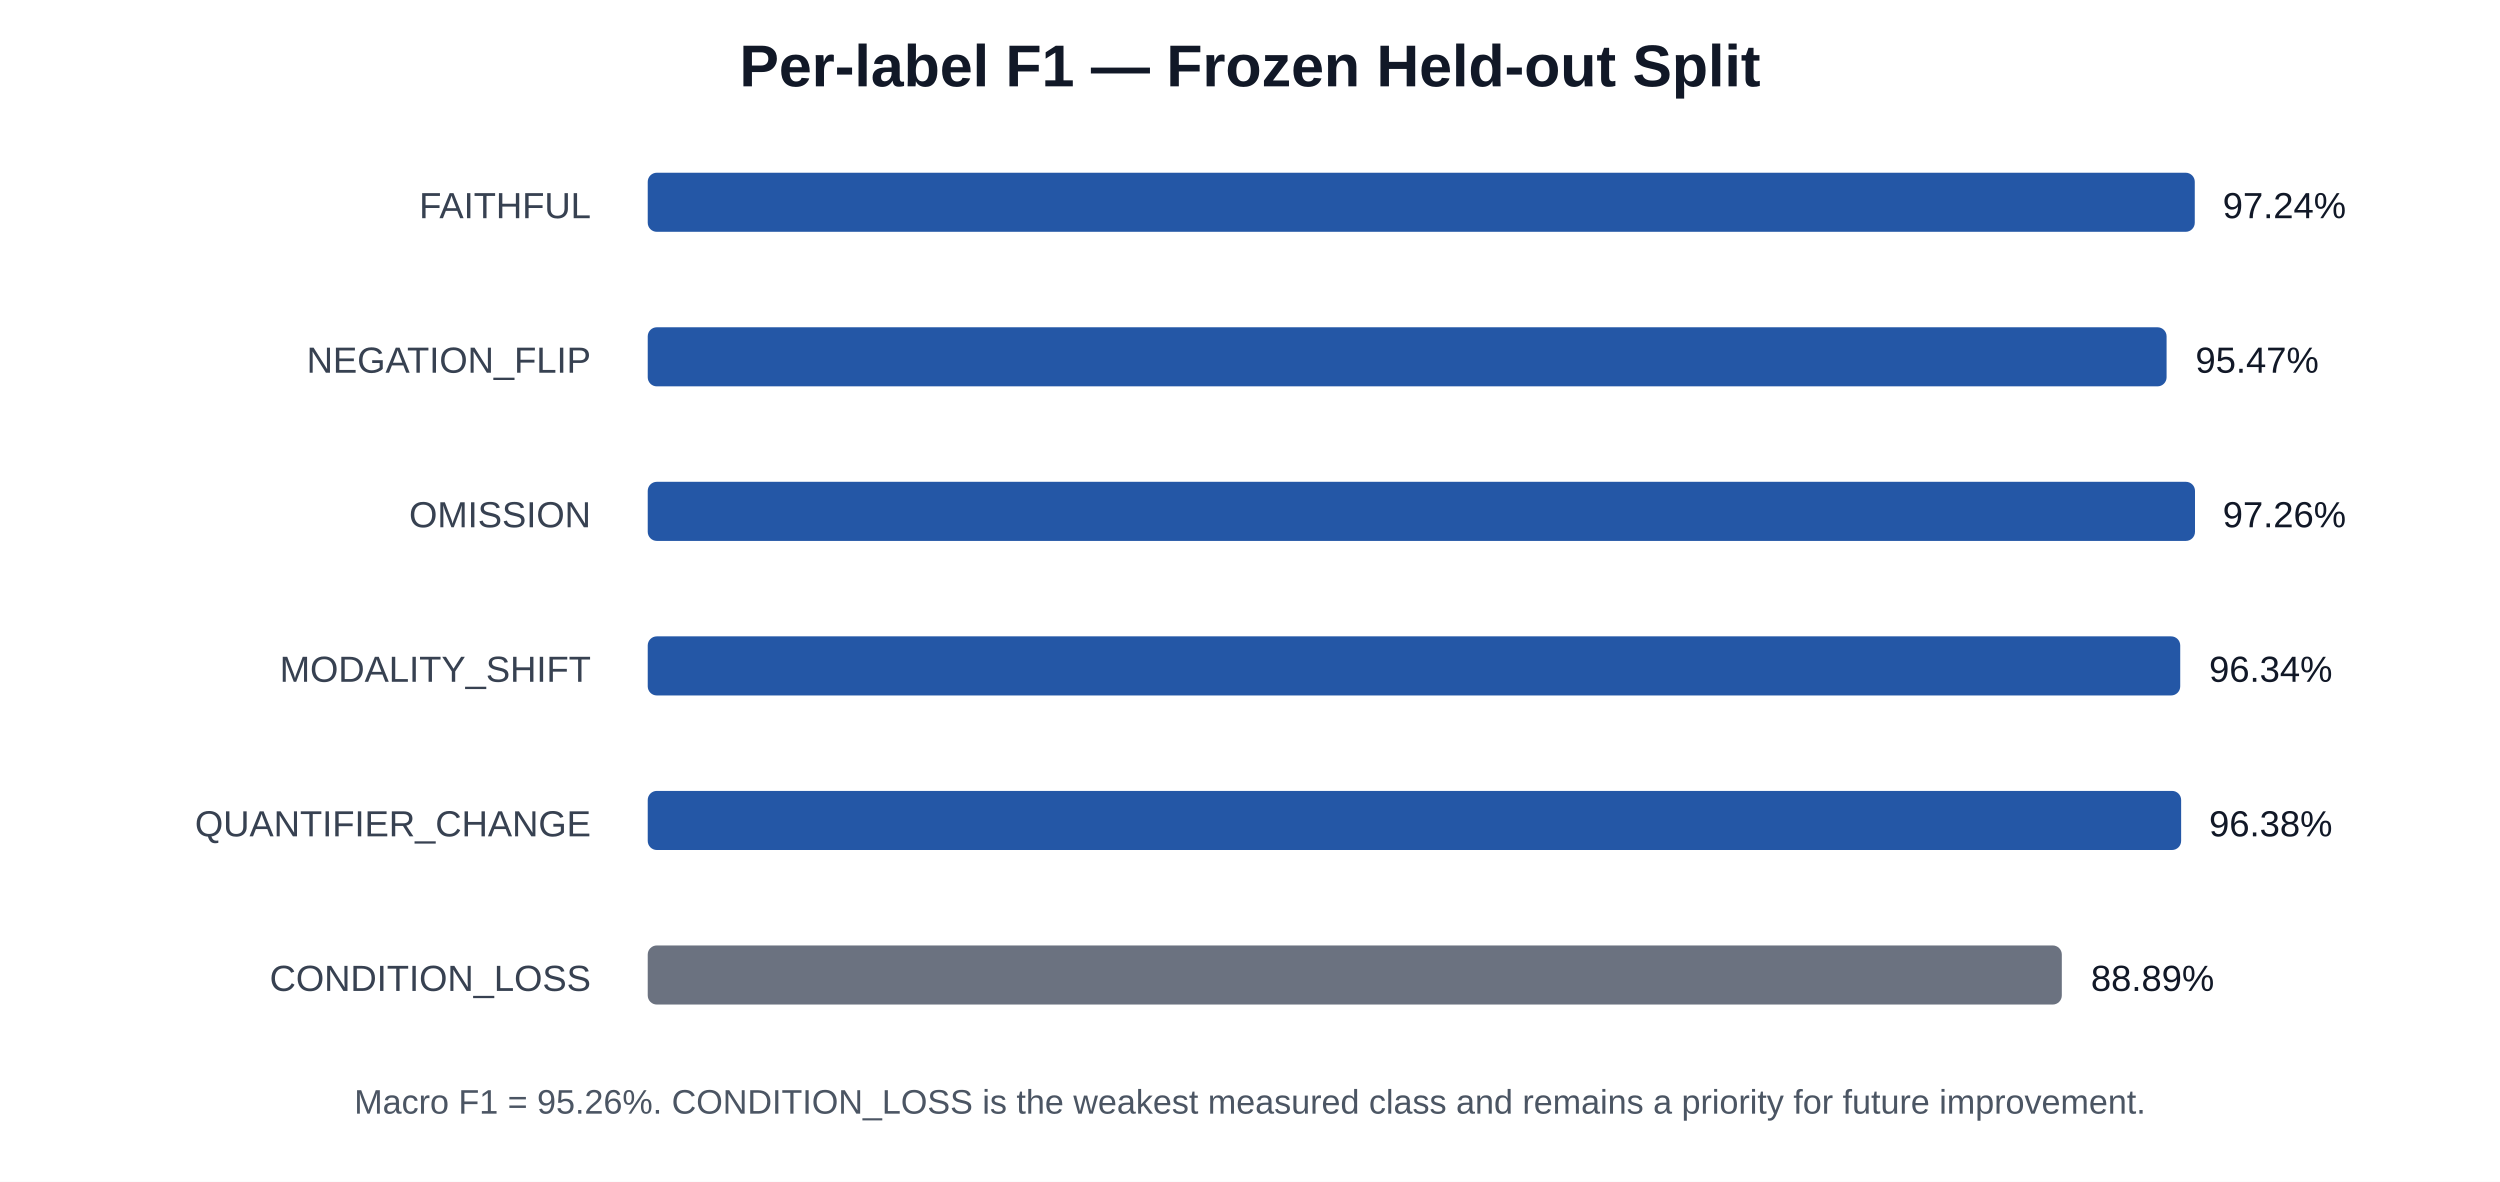
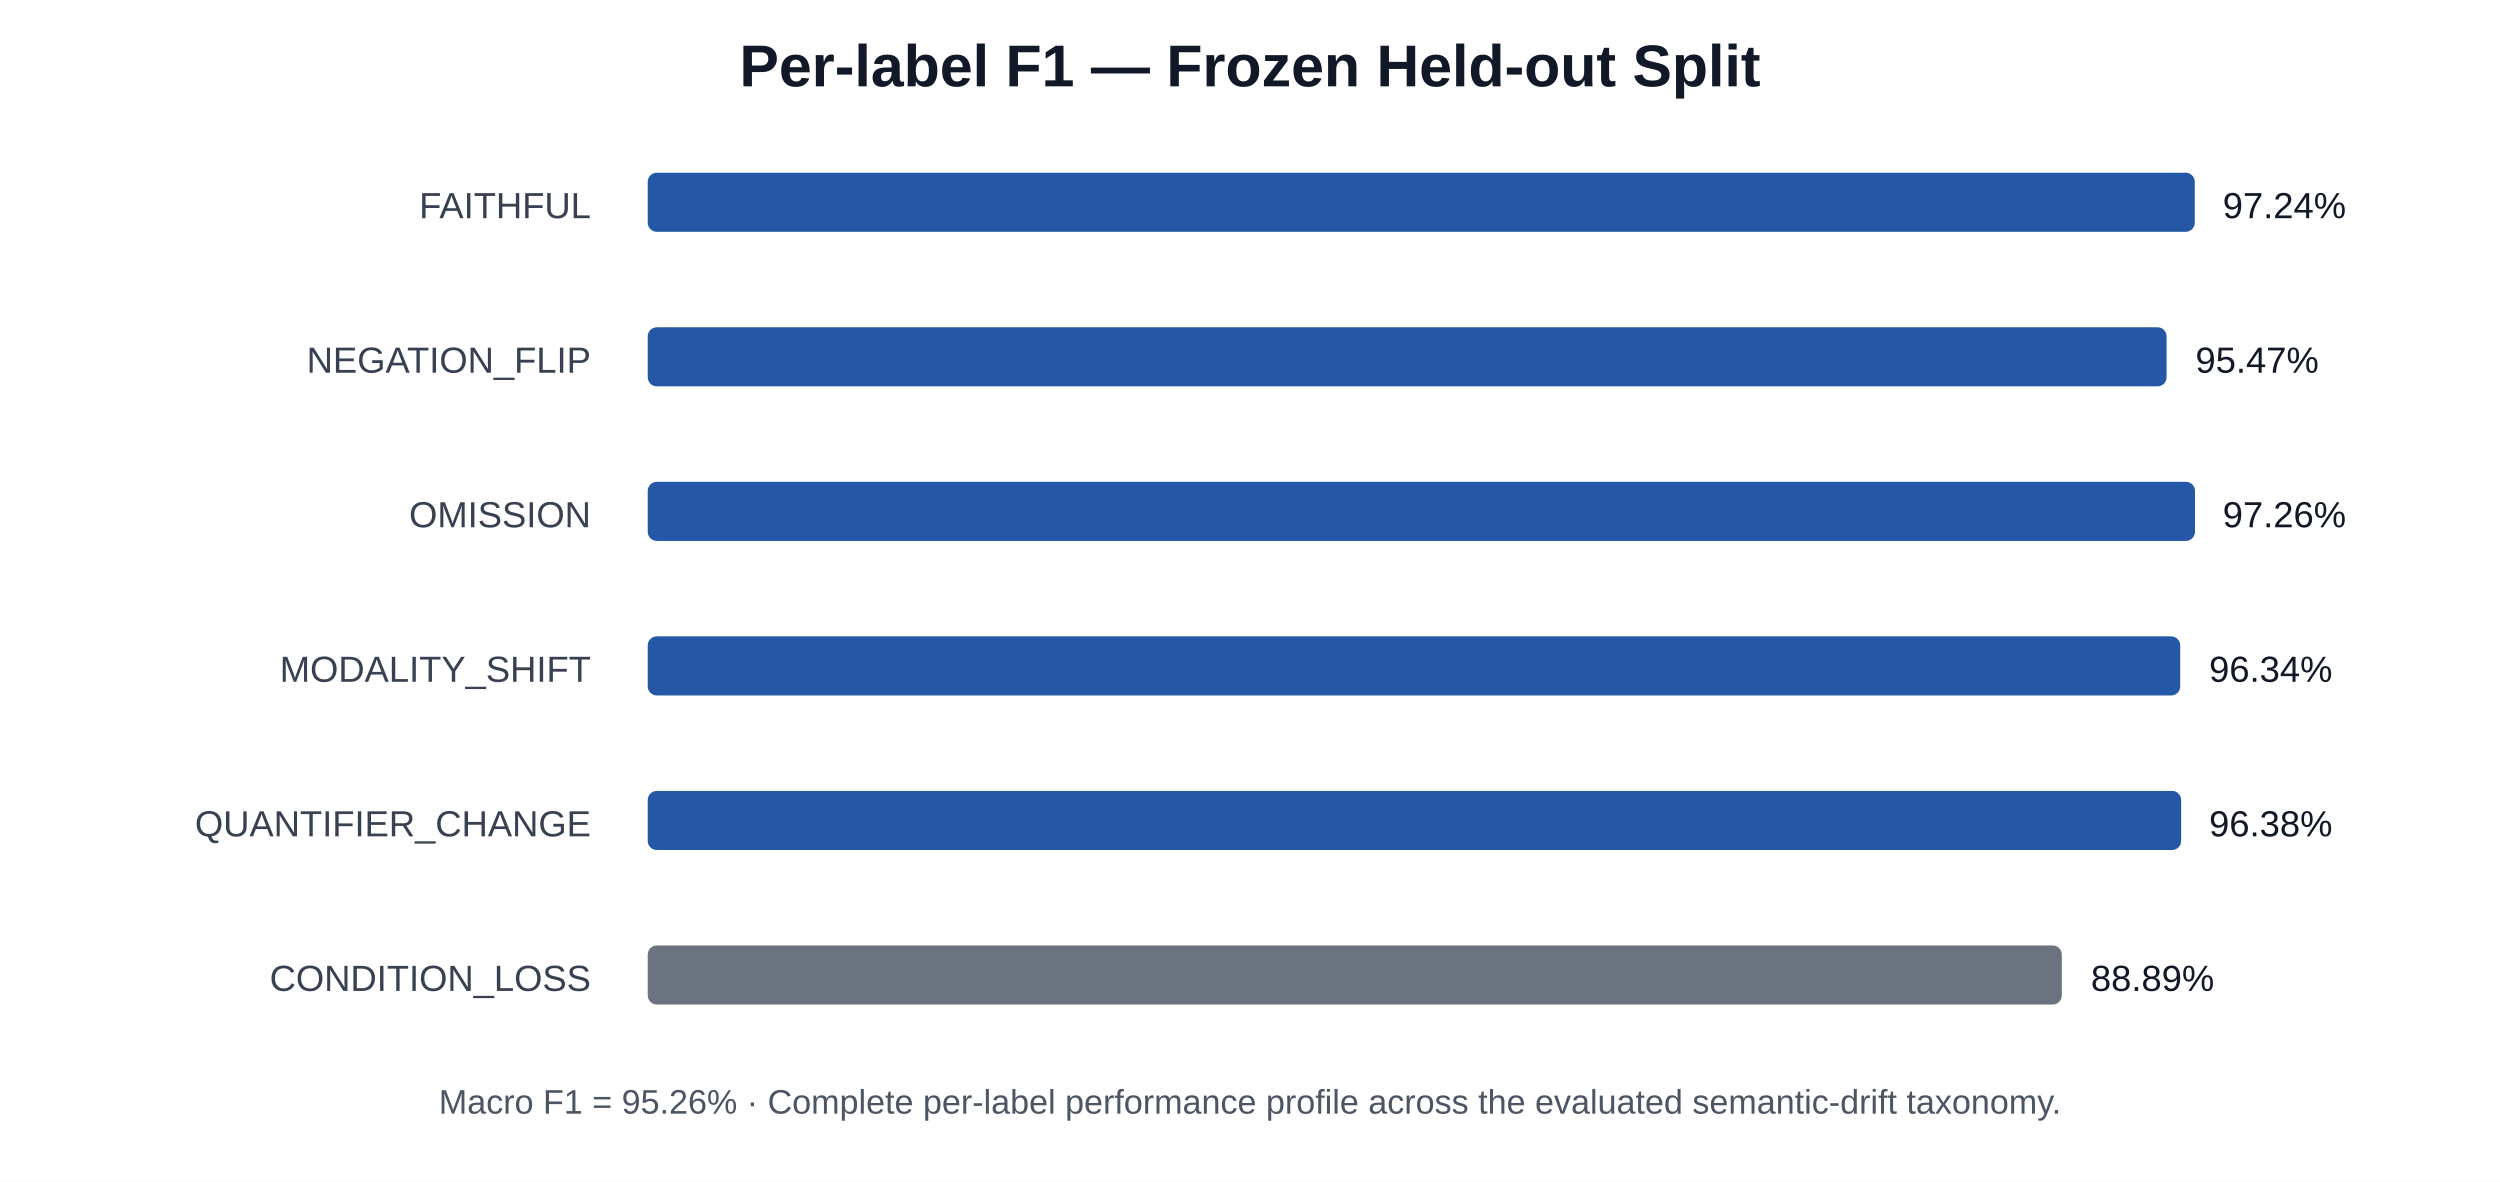
<svg xmlns="http://www.w3.org/2000/svg" width="1100" height="520" viewBox="0 0 1100 520">
  <rect width="1100" height="520" fill="white" />
  <text x="550" y="38" font-family="Arial, sans-serif" font-size="26" font-weight="700" text-anchor="middle" fill="#111827">Per-label F1 — Frozen Held-out Split</text>
  <g font-family="Arial, sans-serif" font-size="16">
    <text x="260" y="96" text-anchor="end" fill="#374151">FAITHFUL</text>
    <rect x="285" y="76" width="680.7" height="26" rx="4" fill="#2457a6" />
    <text x="978" y="96" fill="#111827">97.24%</text>
    <text x="260" y="164" text-anchor="end" fill="#374151">NEGATION_FLIP</text>
    <rect x="285" y="144" width="668.3" height="26" rx="4" fill="#2457a6" />
    <text x="966" y="164" fill="#111827">95.47%</text>
    <text x="260" y="232" text-anchor="end" fill="#374151">OMISSION</text>
    <rect x="285" y="212" width="680.8" height="26" rx="4" fill="#2457a6" />
    <text x="978" y="232" fill="#111827">97.26%</text>
    <text x="260" y="300" text-anchor="end" fill="#374151">MODALITY_SHIFT</text>
    <rect x="285" y="280" width="674.3" height="26" rx="4" fill="#2457a6" />
    <text x="972" y="300" fill="#111827">96.34%</text>
    <text x="260" y="368" text-anchor="end" fill="#374151">QUANTIFIER_CHANGE</text>
    <rect x="285" y="348" width="674.7" height="26" rx="4" fill="#2457a6" />
    <text x="972" y="368" fill="#111827">96.38%</text>
    <text x="260" y="436" text-anchor="end" fill="#374151">CONDITION_LOSS</text>
    <rect x="285" y="416" width="622.2" height="26" rx="4" fill="#6b7280" />
    <text x="920" y="436" fill="#111827">88.89%</text>
  </g>
-   <text x="550" y="490" font-family="Arial, sans-serif" font-size="15" text-anchor="middle" fill="#4b5563">Macro F1 = 95.26%. CONDITION_LOSS is the weakest measured class and remains a priority for future improvement.</text>
+   <text x="550" y="490" font-family="Arial, sans-serif" font-size="15" text-anchor="middle" fill="#4b5563">Macro F1 = 95.26% · Complete per-label performance profile across the evaluated semantic-drift taxonomy.</text>
</svg>
